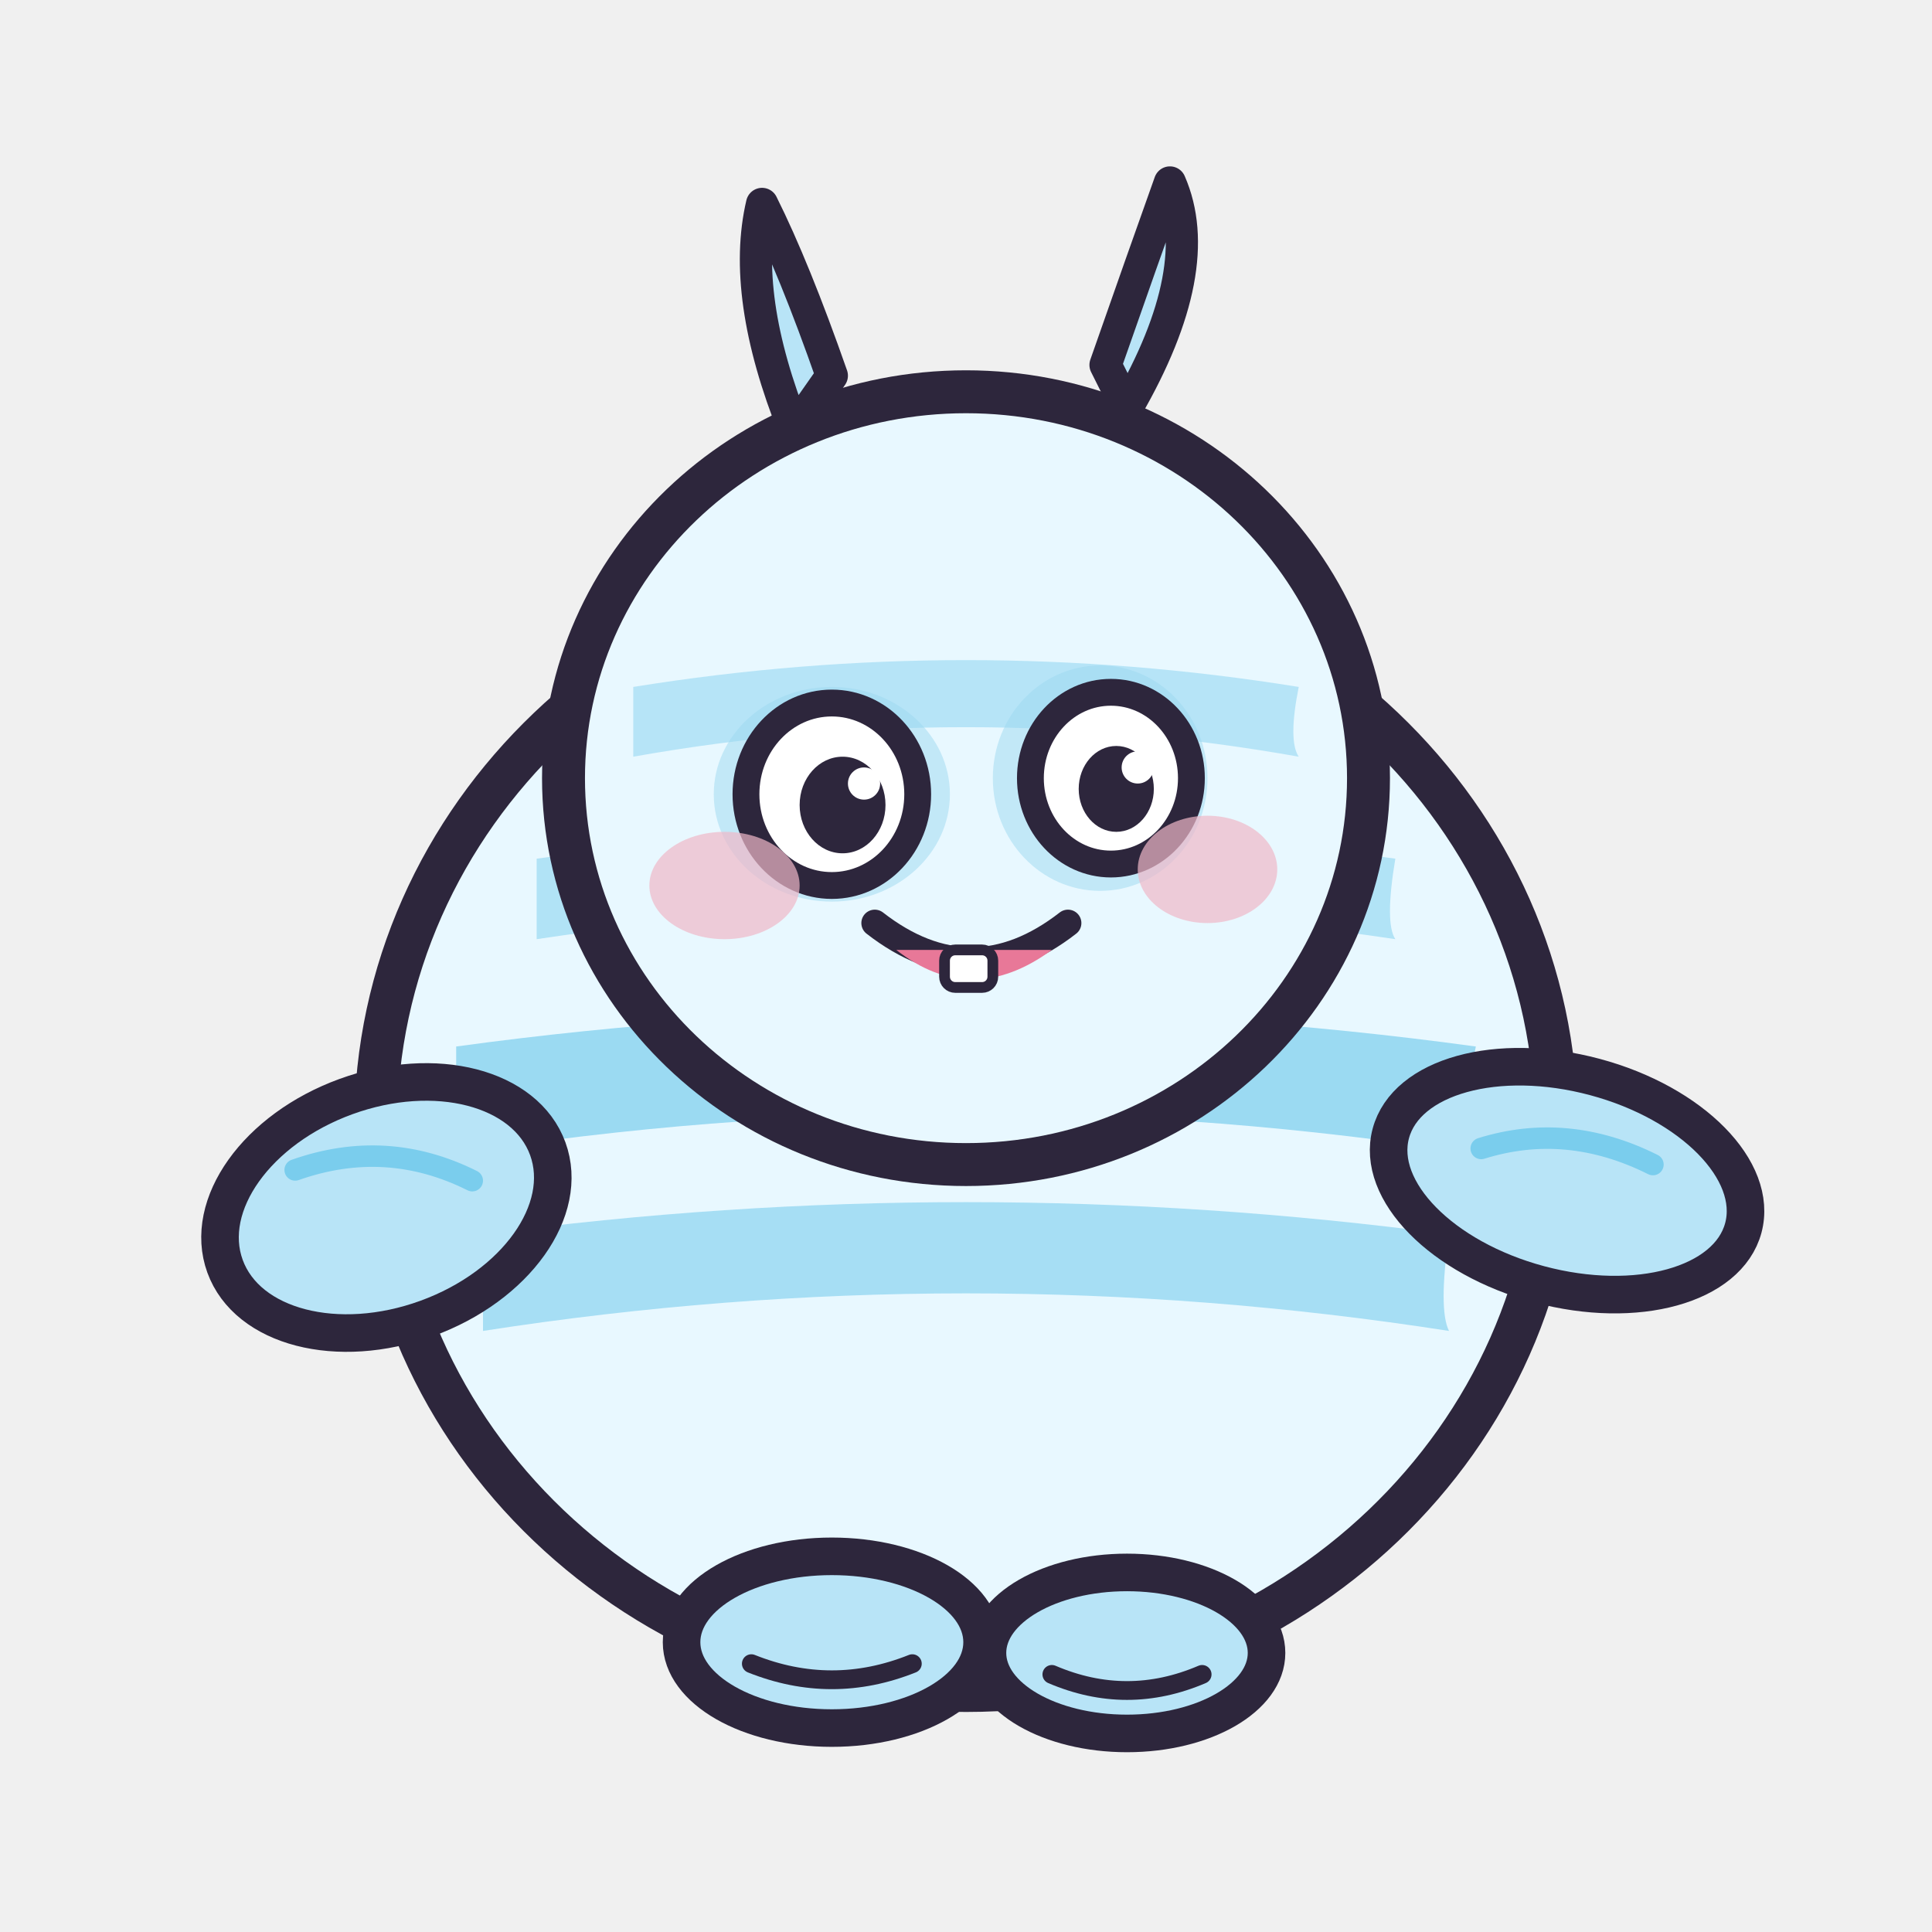
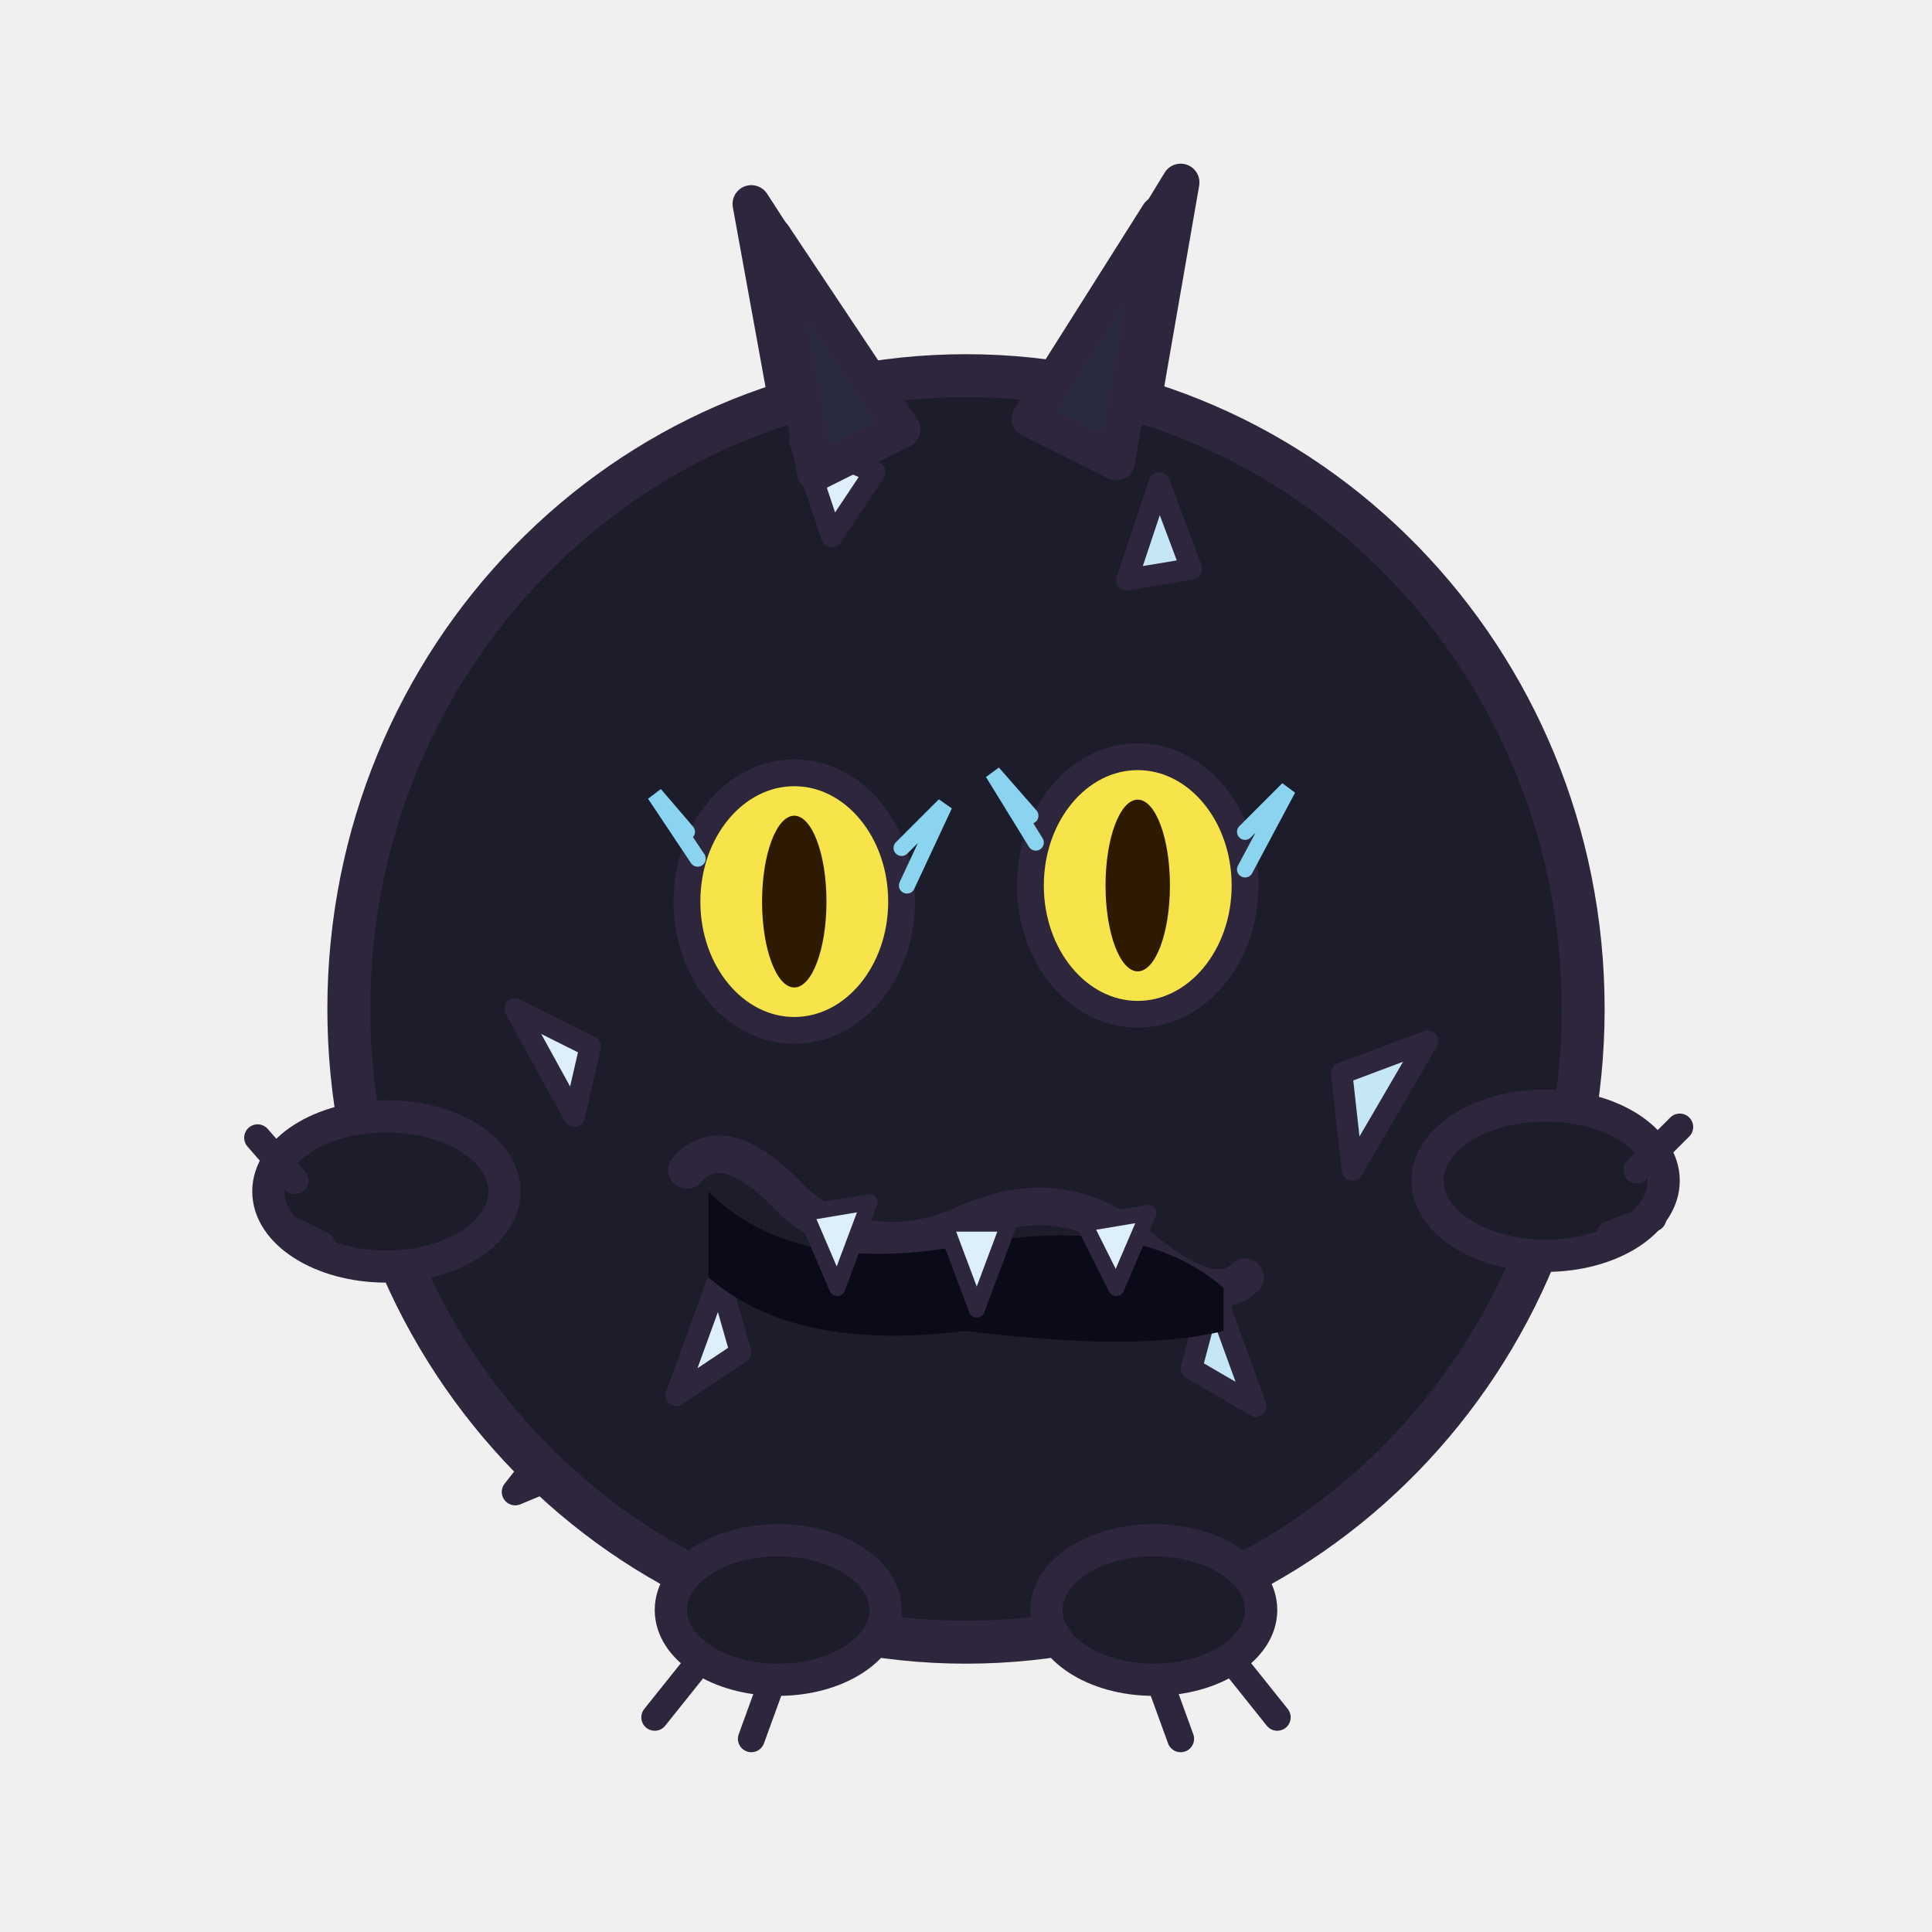
<svg xmlns="http://www.w3.org/2000/svg" viewBox="0 0 360 360">
-   <ellipse cx="185" cy="285" rx="18" ry="26" fill="#b8e4f7" stroke="#2d263c" stroke-width="6" stroke-linejoin="round" />
-   <ellipse cx="180" cy="210" rx="110" ry="105" fill="#e8f8ff" stroke="#2d263c" stroke-width="8" stroke-linejoin="round" />
-   <path d="M85,195 Q180,182 275,195 Q272,210 275,215 Q180,200 85,215 Z" fill="#7acded" opacity="0.7" />
-   <path d="M90,230 Q180,218 270,230 Q268,244 270,248 Q180,234 90,248 Z" fill="#7acded" opacity="0.6" />
-   <path d="M100,160 Q180,149 260,160 Q258,172 260,175 Q180,163 100,175 Z" fill="#7acded" opacity="0.5" />
-   <ellipse cx="72" cy="225" rx="32" ry="22" fill="#b8e4f7" stroke="#2d263c" stroke-width="7" stroke-linejoin="round" transform="rotate(-20,72,225)" />
-   <path d="M55,218 Q72,212 88,220" fill="none" stroke="#7acded" stroke-width="4" stroke-linecap="round" />
-   <ellipse cx="292" cy="220" rx="34" ry="20" fill="#b8e4f7" stroke="#2d263c" stroke-width="7" stroke-linejoin="round" transform="rotate(15,292,220)" />
-   <path d="M276,214 Q292,209 308,217" fill="none" stroke="#7acded" stroke-width="4" stroke-linecap="round" />
-   <ellipse cx="180" cy="145" rx="75" ry="72" fill="#e8f8ff" stroke="#2d263c" stroke-width="8" stroke-linejoin="round" />
-   <path d="M118,128 Q180,118 242,128 Q240,138 242,141 Q180,130 118,141 Z" fill="#7acded" opacity="0.45" />
-   <path d="M148,80 Q138,55 142,38 Q148,50 155,70 Z" fill="#b8e4f7" stroke="#2d263c" stroke-width="6" stroke-linejoin="round" stroke-linecap="round" />
-   <path d="M210,76 Q225,50 218,34 Q213,48 206,68 Z" fill="#b8e4f7" stroke="#2d263c" stroke-width="6" stroke-linejoin="round" stroke-linecap="round" />
-   <ellipse cx="155" cy="148" rx="22" ry="20" fill="#9bd8f0" opacity="0.5" />
-   <ellipse cx="205" cy="145" rx="20" ry="21" fill="#9bd8f0" opacity="0.5" />
-   <ellipse cx="155" cy="148" rx="16" ry="17" fill="white" stroke="#2d263c" stroke-width="5" />
-   <ellipse cx="207" cy="145" rx="15" ry="16" fill="white" stroke="#2d263c" stroke-width="5" />
-   <ellipse cx="157" cy="150" rx="8" ry="9" fill="#2d263c" />
-   <ellipse cx="208" cy="147" rx="7" ry="8" fill="#2d263c" />
-   <circle cx="161" cy="146" r="3" fill="white" />
-   <circle cx="212" cy="143" r="3" fill="white" />
-   <ellipse cx="135" cy="165" rx="14" ry="10" fill="#f0b8c8" opacity="0.7" />
-   <ellipse cx="225" cy="162" rx="13" ry="10" fill="#f0b8c8" opacity="0.7" />
-   <path d="M163,172 Q181,186 199,172" fill="none" stroke="#2d263c" stroke-width="5" stroke-linecap="round" />
-   <path d="M167,177 Q181,188 196,177" fill="#e87898" stroke="none" />
-   <rect x="176" y="177" width="9" height="7" rx="2" fill="white" stroke="#2d263c" stroke-width="2" />
-   <ellipse cx="155" cy="306" rx="28" ry="16" fill="#b8e4f7" stroke="#2d263c" stroke-width="7" stroke-linejoin="round" />
-   <ellipse cx="210" cy="308" rx="26" ry="15" fill="#b8e4f7" stroke="#2d263c" stroke-width="7" stroke-linejoin="round" />
-   <path d="M140,310 Q155,316 170,310" fill="none" stroke="#2d263c" stroke-width="3.5" stroke-linecap="round" />
-   <path d="M196,312 Q210,318 224,312" fill="none" stroke="#2d263c" stroke-width="3.5" stroke-linecap="round" />
+   <polygon points="148,82 140,38 162,72" fill="#1a1a2e" stroke="#2d263c" stroke-width="7" stroke-linejoin="round" />
+   <polygon points="212,80 220,34 198,70" fill="#1a1a2e" stroke="#2d263c" stroke-width="7" stroke-linejoin="round" />
+   <polygon points="100,170 76,152 88,185" fill="#c8eaf7" stroke="#2d263c" stroke-width="5" stroke-linejoin="round" />
+   <polygon points="258,155 284,138 272,170" fill="#b0d8ef" stroke="#2d263c" stroke-width="5" stroke-linejoin="round" />
+   <polygon points="120,268 96,278 118,250" fill="#c8eaf7" stroke="#2d263c" stroke-width="5" stroke-linejoin="round" />
+   <polygon points="240,272 264,265 243,250" fill="#b0d8ef" stroke="#2d263c" stroke-width="5" stroke-linejoin="round" />
+   <ellipse cx="180" cy="188" rx="115" ry="118" fill="#1c1c2b" stroke="#2d263c" stroke-width="8" />
+   <polygon points="155,100 149,82 163,88" fill="#ddf0fa" stroke="#2d263c" stroke-width="4" stroke-linejoin="round" />
+   <polygon points="210,108 216,90 222,106" fill="#c5e6f5" stroke="#2d263c" stroke-width="4" stroke-linejoin="round" />
+   <polygon points="110,195 96,188 107,208" fill="#ddf0fa" stroke="#2d263c" stroke-width="4" stroke-linejoin="round" />
+   <polygon points="250,200 266,194 252,218" fill="#c5e6f5" stroke="#2d263c" stroke-width="4" stroke-linejoin="round" />
+   <polygon points="138,252 126,260 134,238" fill="#ddf0fa" stroke="#2d263c" stroke-width="4" stroke-linejoin="round" />
+   <polygon points="222,255 234,262 226,240" fill="#c5e6f5" stroke="#2d263c" stroke-width="4" stroke-linejoin="round" />
+   <polygon points="152,88 144,44 168,80" fill="#2a2a3e" stroke="#2d263c" stroke-width="7" stroke-linejoin="round" />
+   <polygon points="208,86 216,40 192,78" fill="#2a2a3e" stroke="#2d263c" stroke-width="7" stroke-linejoin="round" />
+   <ellipse cx="72" cy="222" rx="22" ry="14" fill="#1c1c2b" stroke="#2d263c" stroke-width="6" />
+   <line x1="55" y1="220" x2="48" y2="212" stroke="#2d263c" stroke-width="5" stroke-linecap="round" />
+   <line x1="60" y1="232" x2="52" y2="228" stroke="#2d263c" stroke-width="5" stroke-linecap="round" />
+   <ellipse cx="288" cy="220" rx="22" ry="14" fill="#1c1c2b" stroke="#2d263c" stroke-width="6" />
+   <line x1="305" y1="218" x2="313" y2="210" stroke="#2d263c" stroke-width="5" stroke-linecap="round" />
+   <line x1="300" y1="230" x2="308" y2="227" stroke="#2d263c" stroke-width="5" stroke-linecap="round" />
+   <ellipse cx="145" cy="300" rx="20" ry="13" fill="#1c1c2b" stroke="#2d263c" stroke-width="6" />
+   <line x1="130" y1="310" x2="122" y2="320" stroke="#2d263c" stroke-width="5" stroke-linecap="round" />
+   <line x1="144" y1="313" x2="140" y2="324" stroke="#2d263c" stroke-width="5" stroke-linecap="round" />
+   <ellipse cx="215" cy="300" rx="20" ry="13" fill="#1c1c2b" stroke="#2d263c" stroke-width="6" />
+   <line x1="230" y1="310" x2="238" y2="320" stroke="#2d263c" stroke-width="5" stroke-linecap="round" />
+   <line x1="216" y1="313" x2="220" y2="324" stroke="#2d263c" stroke-width="5" stroke-linecap="round" />
+   <ellipse cx="148" cy="168" rx="20" ry="24" fill="#f7e44a" stroke="#2d263c" stroke-width="5" />
+   <ellipse cx="148" cy="168" rx="6" ry="16" fill="#2d1a00" />
+   <polyline points="128,155 122,148 130,160" fill="none" stroke="#8ad4f0" stroke-width="3" stroke-linecap="round" />
+   <polyline points="168,158 176,150 169,165" fill="none" stroke="#8ad4f0" stroke-width="3" stroke-linecap="round" />
+   <ellipse cx="212" cy="165" rx="20" ry="24" fill="#f7e44a" stroke="#2d263c" stroke-width="5" />
+   <ellipse cx="212" cy="165" rx="6" ry="16" fill="#2d1a00" />
+   <polyline points="192,152 185,144 193,157" fill="none" stroke="#8ad4f0" stroke-width="3" stroke-linecap="round" />
+   <polyline points="232,155 240,147 232,162" fill="none" stroke="#8ad4f0" stroke-width="3" stroke-linecap="round" />
+   <path d="M 128,218 Q 135,210 148,224 Q 162,236 180,228 Q 198,220 212,232 Q 226,244 232,238" fill="none" stroke="#2d263c" stroke-width="7" stroke-linecap="round" stroke-linejoin="round" />
+   <path d="M 132,222 Q 148,238 180,232 Q 212,226 228,240 L 228,248 Q 212,252 180,248 Q 148,252 132,238 Z" fill="#0a0a18" stroke="none" />
+   <polygon points="150,226 156,240 162,224" fill="#ddf0fa" stroke="#2d263c" stroke-width="3" stroke-linejoin="round" />
+   <polygon points="176,228 182,244 188,228" fill="#ddf0fa" stroke="#2d263c" stroke-width="3" stroke-linejoin="round" />
+   <polygon points="202,228 208,240 214,226" fill="#ddf0fa" stroke="#2d263c" stroke-width="3" stroke-linejoin="round" />
</svg>
